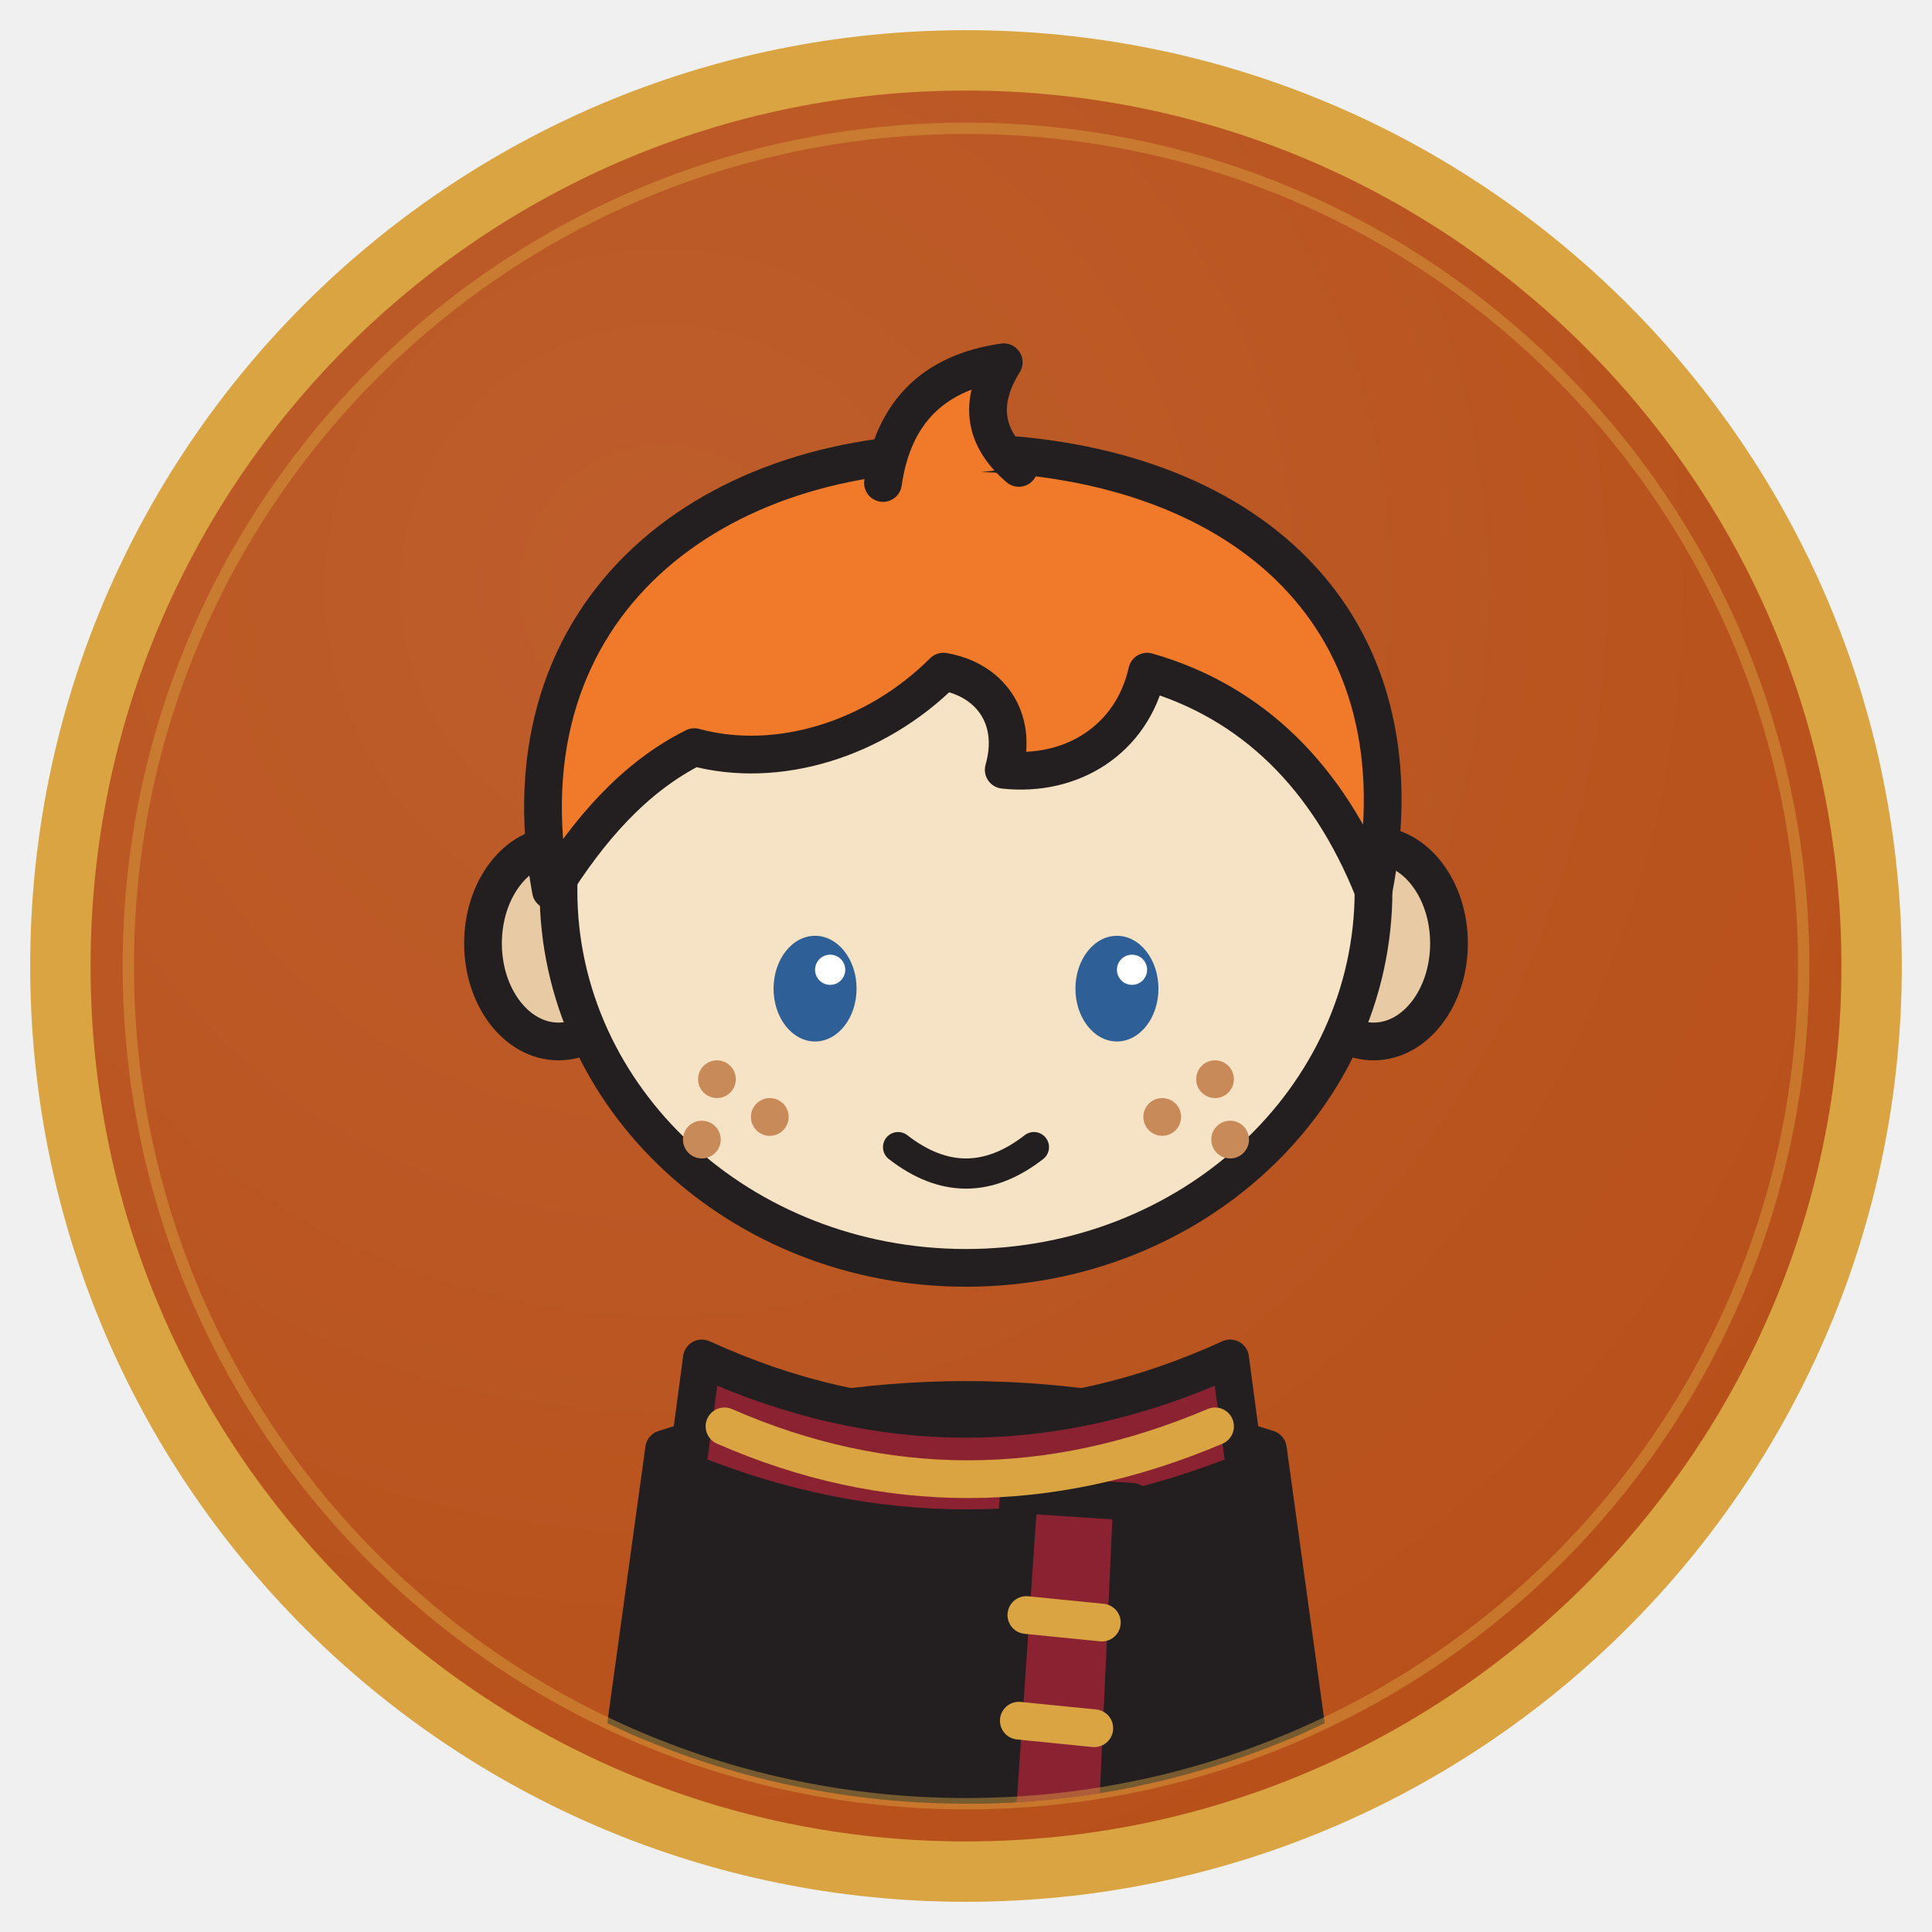
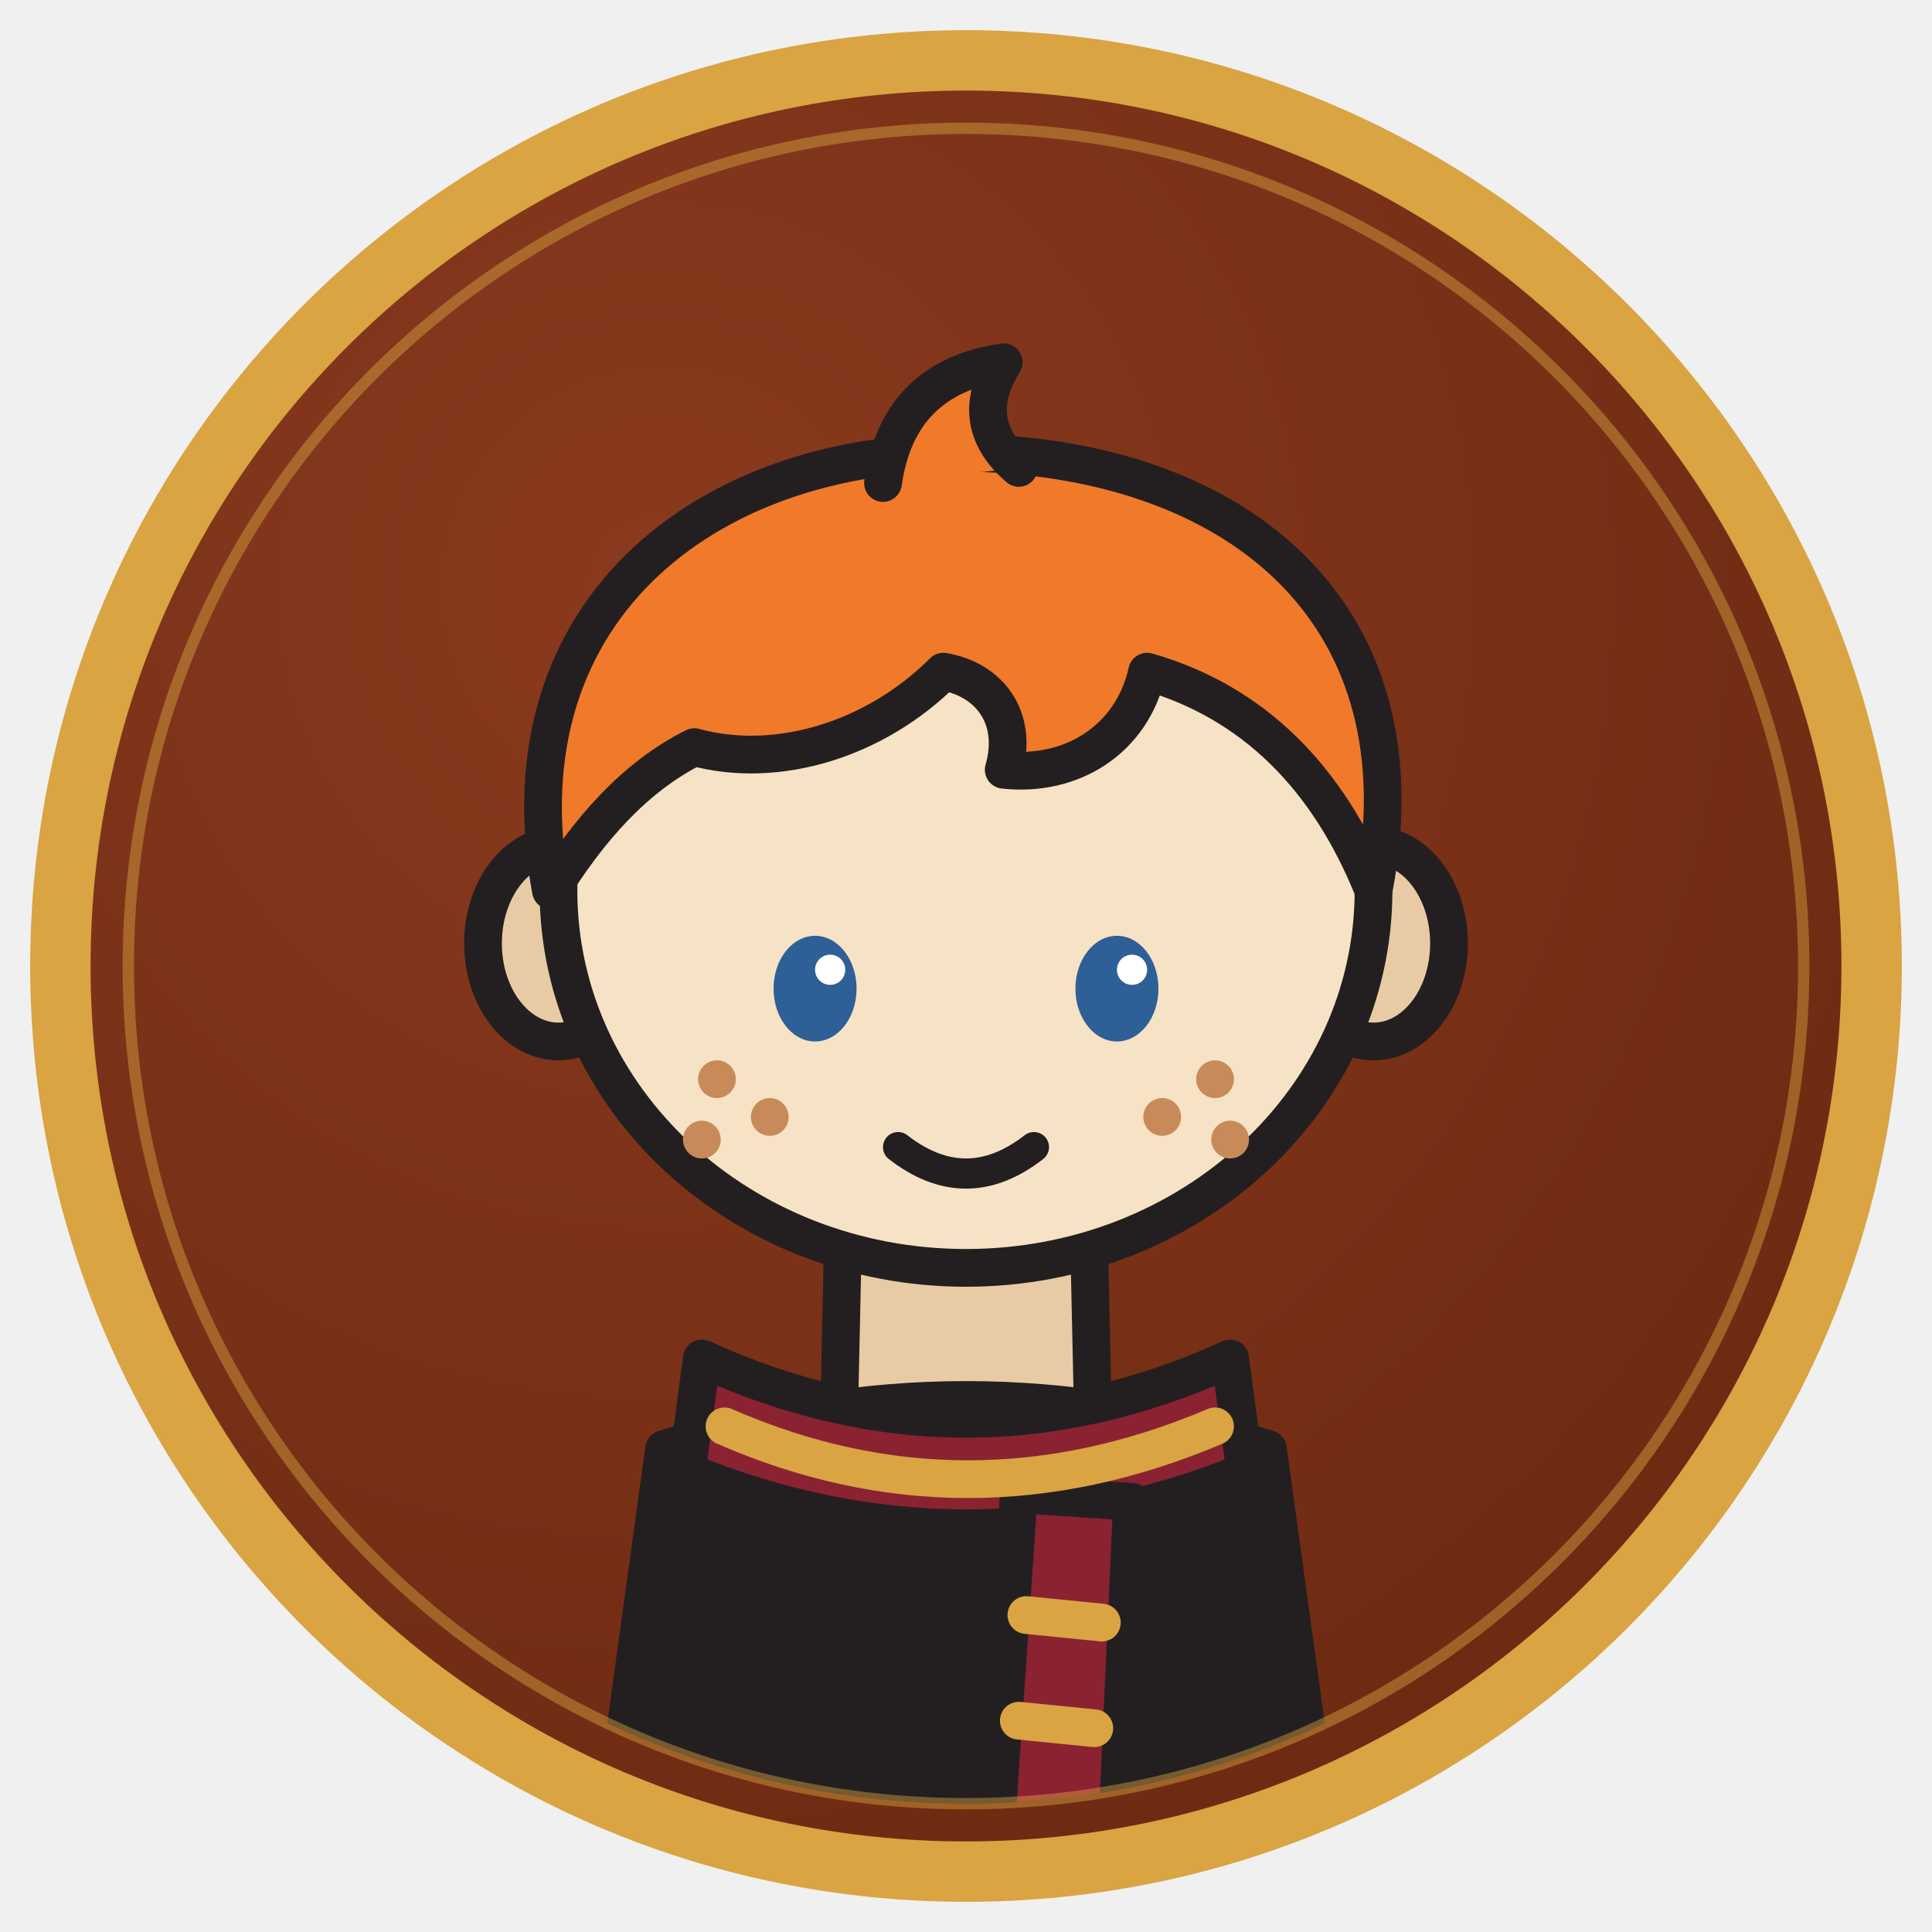
<svg xmlns="http://www.w3.org/2000/svg" viewBox="0 0 512 512" width="512" height="512">
  <defs>
    <radialGradient id="field" gradientUnits="userSpaceOnUse" cx="176" cy="156" r="360">
-       <stop offset="0" stop-color="#BE5E2C" />
-       <stop offset="1" stop-color="#B8501A" />
+       <stop offset="0" stop-color="#8A3A1E" />
+       <stop offset="1" stop-color="#6E2A12" />
    </radialGradient>
    <clipPath id="inner">
      <circle cx="256" cy="256" r="222" fill="#FFFFFF" />
    </clipPath>
  </defs>
  <circle cx="256" cy="256" r="240" fill="url(#field)" />
  <g clip-path="url(#inner)">
+     <path d="M 224 300 L 288 300 L 290 392 L 222 392 Z" fill="#E8CBA4" stroke="#231F20" stroke-width="10" stroke-linejoin="round" stroke-linecap="round" />
    <path d="M 160 500 L 176 384 Q 256 358 336 384 L 352 500 Z" fill="#231F20" stroke="#231F20" stroke-width="10" stroke-linejoin="round" stroke-linecap="round" />
    <path d="M 186 360 Q 256 392 326 360 L 330 390 Q 256 420 182 390 Z" fill="#8A2232" stroke="#231F20" stroke-width="10" stroke-linejoin="round" stroke-linecap="round" />
    <path d="M 270 396 L 300 398 L 296 486 L 264 484 Z" fill="#8A2232" stroke="#231F20" stroke-width="10" stroke-linejoin="round" stroke-linecap="round" />
    <g stroke="#D9A441" stroke-width="10" stroke-linecap="round">
      <path d="M 192 378 Q 256 406 322 378" fill="none" />
      <line x1="272" y1="428" x2="292" y2="430" />
      <line x1="270" y1="456" x2="290" y2="458" />
    </g>
    <ellipse cx="148" cy="250" rx="20" ry="26" fill="#E8CBA4" stroke="#231F20" stroke-width="10" stroke-linejoin="round" stroke-linecap="round" />
    <ellipse cx="364" cy="250" rx="20" ry="26" fill="#E8CBA4" stroke="#231F20" stroke-width="10" stroke-linejoin="round" stroke-linecap="round" />
    <ellipse cx="256" cy="236" rx="108" ry="100" fill="#F6E2C4" stroke="#231F20" stroke-width="10" stroke-linejoin="round" stroke-linecap="round" />
    <path d="M 146 236 C 132 160 190 118 258 120 C 330 122 378 164 364 236 C 352 206 332 186 304 178 C 300 196 284 206 266 204 C 270 190 262 180 250 178 C 232 196 206 204 184 198 C 168 206 156 220 146 236 Z" fill="#F07A2A" stroke="#231F20" stroke-width="10" stroke-linejoin="round" stroke-linecap="round" />
    <path d="M 234 128 Q 238 100 266 96 Q 256 112 270 124" fill="#F07A2A" stroke="#231F20" stroke-width="10" stroke-linejoin="round" stroke-linecap="round" />
    <ellipse cx="216" cy="262" rx="11" ry="14" fill="#2E5F96" />
    <ellipse cx="296" cy="262" rx="11" ry="14" fill="#2E5F96" />
    <circle cx="220" cy="257" r="4" fill="#FFFFFF" />
    <circle cx="300" cy="257" r="4" fill="#FFFFFF" />
    <circle cx="190" cy="286" r="5" fill="#C98A5A" />
    <circle cx="204" cy="296" r="5" fill="#C98A5A" />
    <circle cx="186" cy="302" r="5" fill="#C98A5A" />
    <circle cx="322" cy="286" r="5" fill="#C98A5A" />
    <circle cx="308" cy="296" r="5" fill="#C98A5A" />
    <circle cx="326" cy="302" r="5" fill="#C98A5A" />
    <path d="M 238 304 Q 256 318 274 304" fill="none" stroke="#231F20" stroke-width="8" stroke-linecap="round" />
  </g>
  <circle cx="256" cy="256" r="240" fill="none" stroke="#D9A441" stroke-width="16" />
  <circle cx="256" cy="256" r="222" fill="none" stroke="#D9A441" stroke-width="3" stroke-opacity="0.45" />
</svg>
